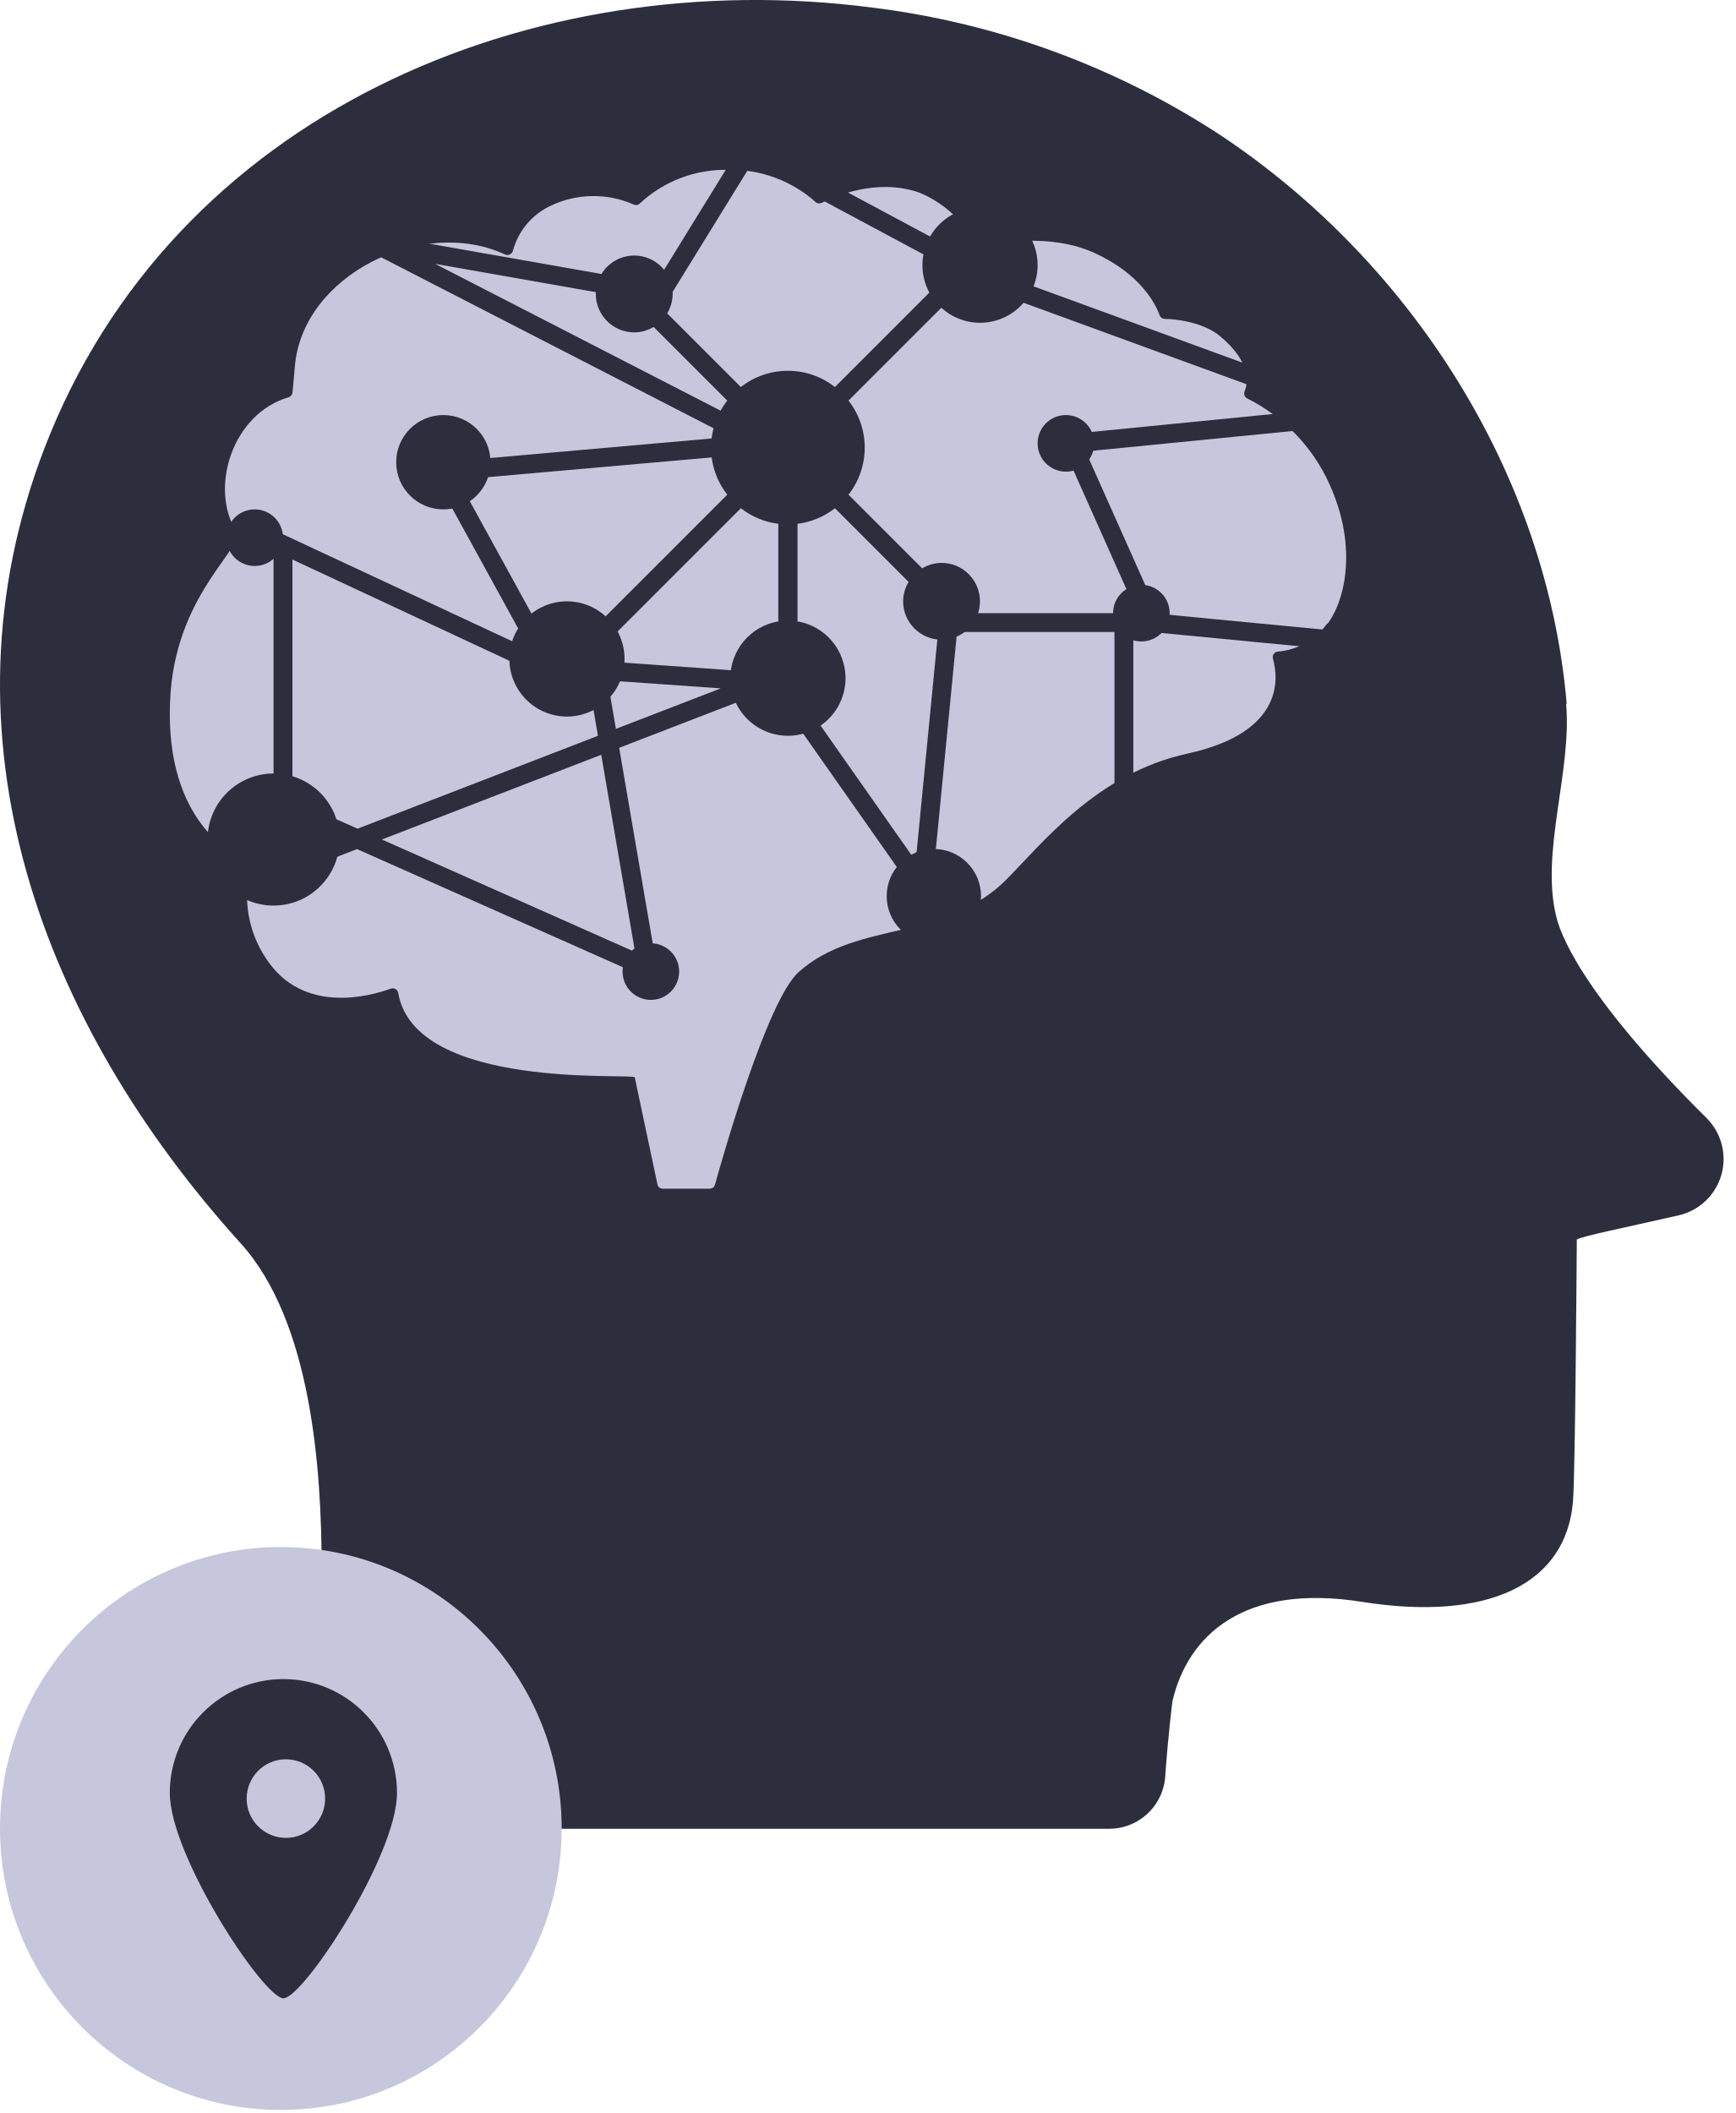
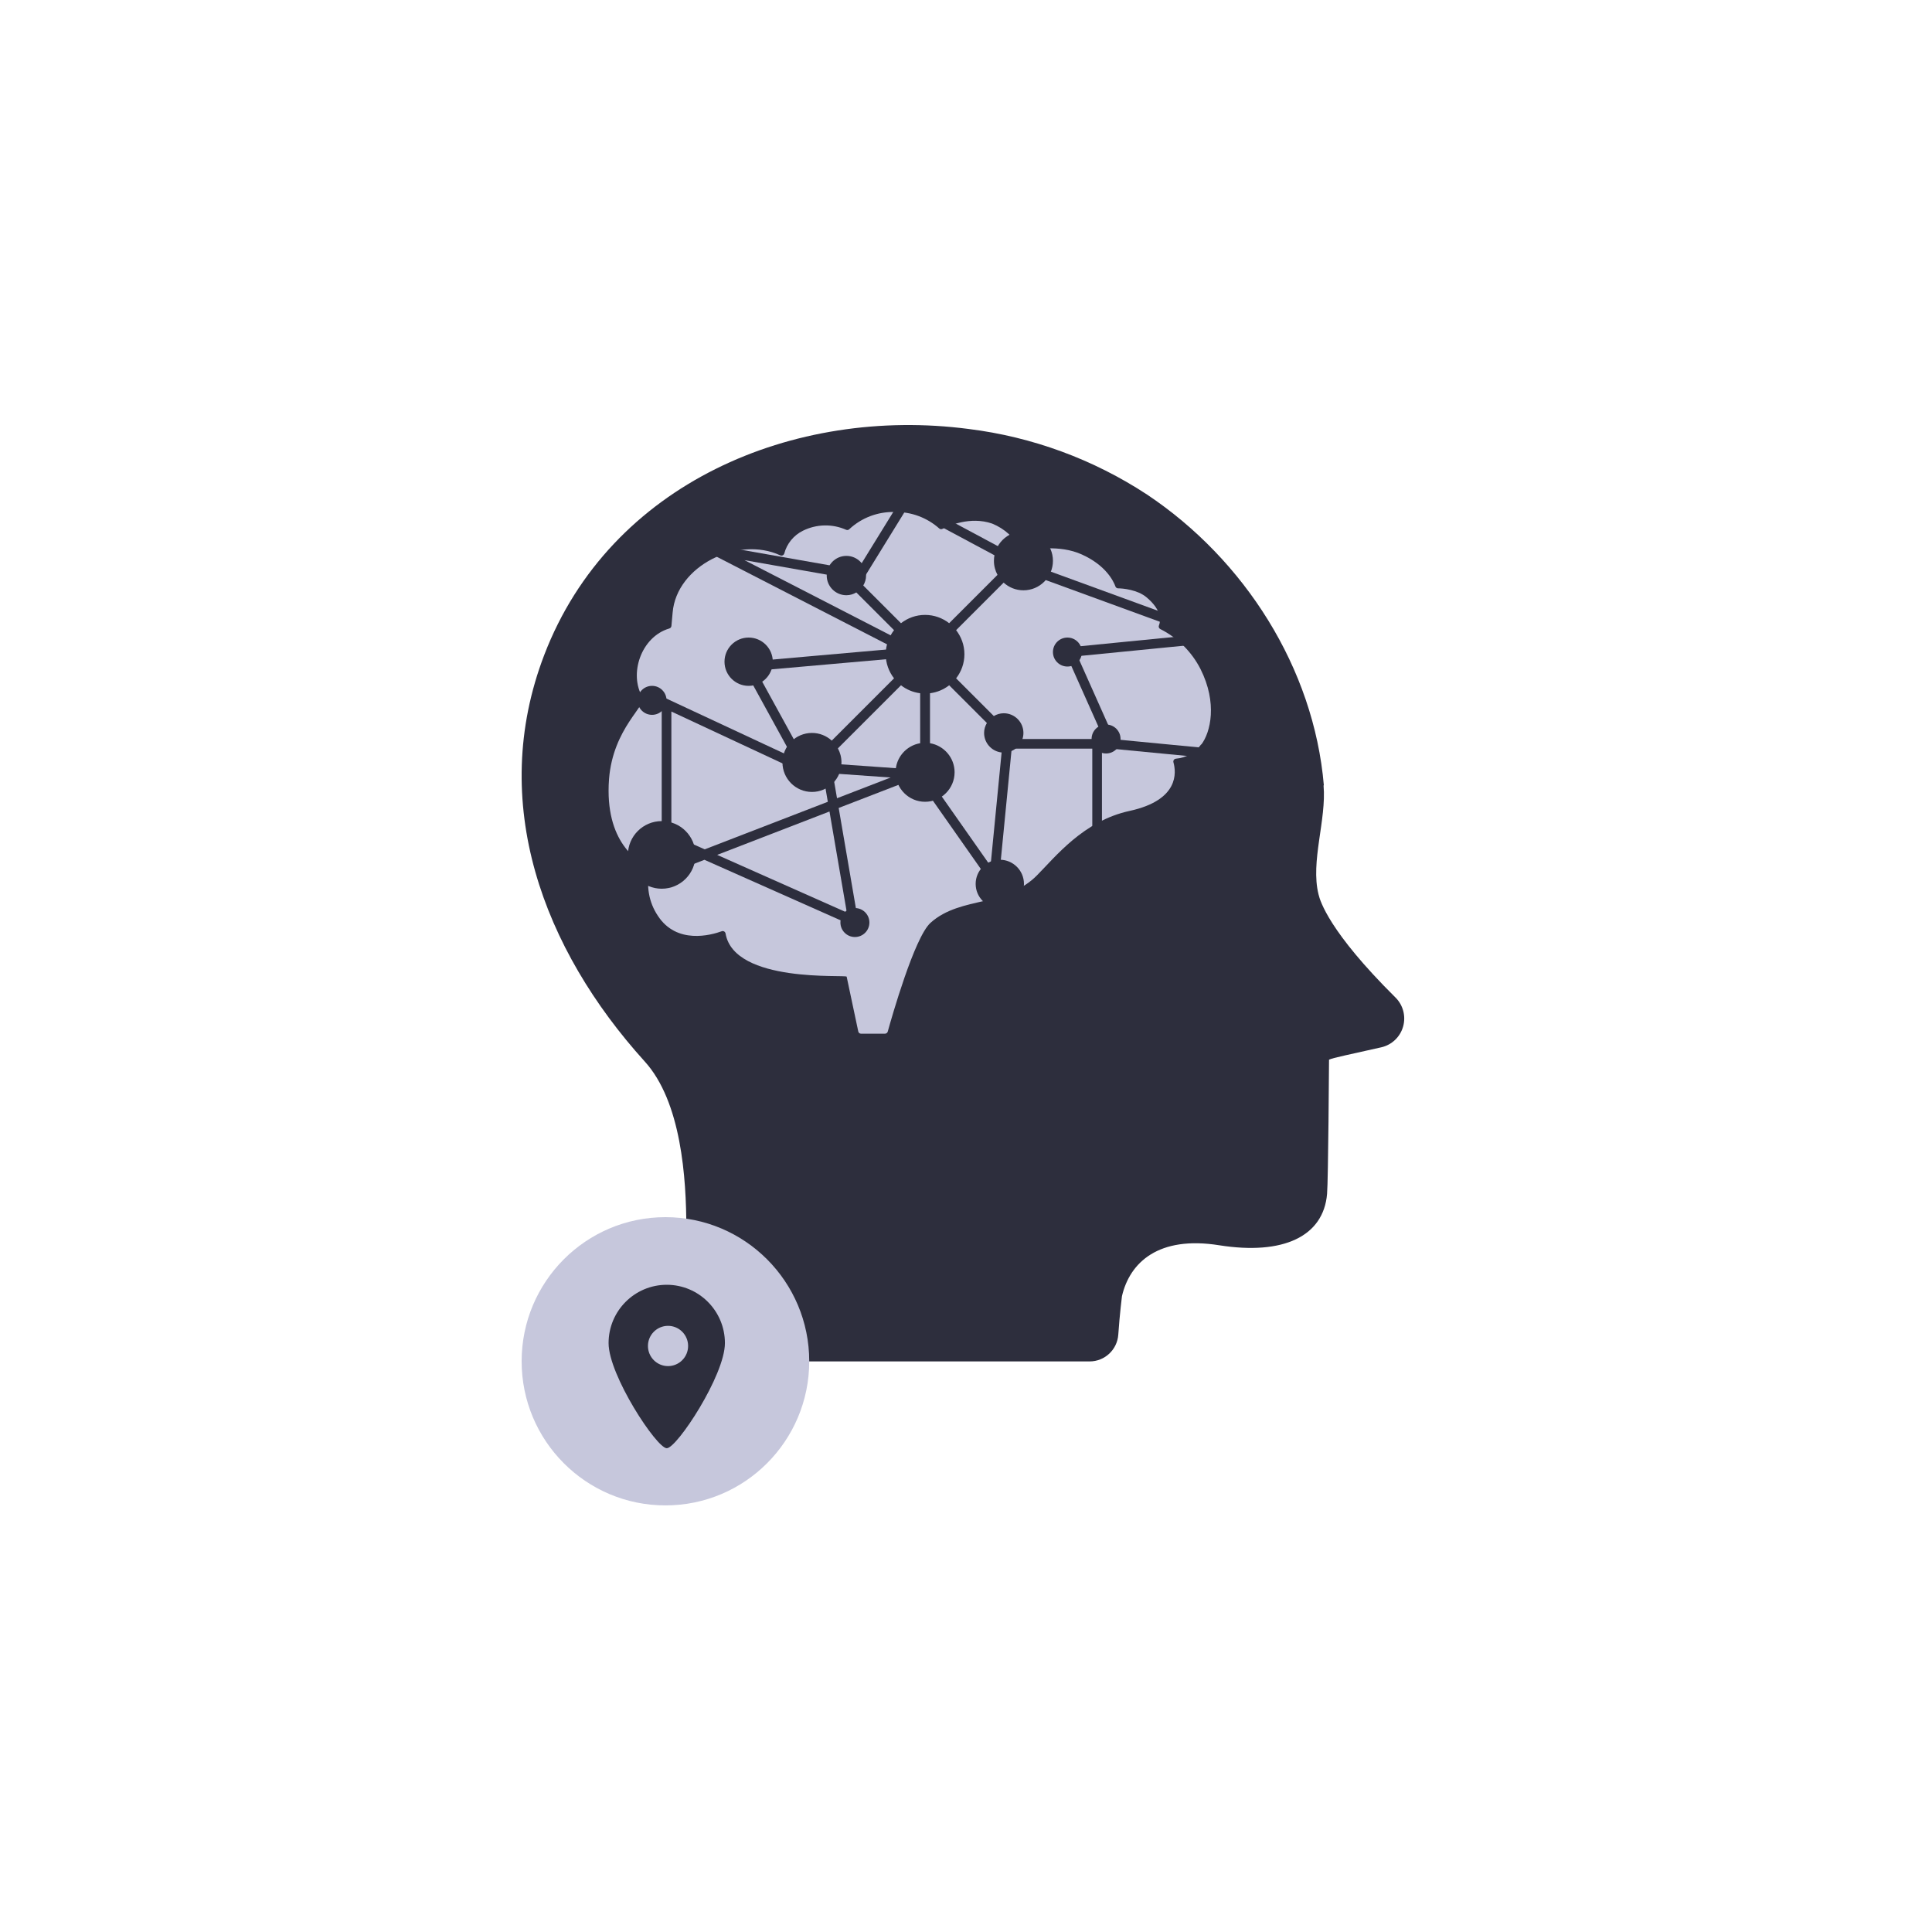
- <svg xmlns="http://www.w3.org/2000/svg" xmlns:xlink="http://www.w3.org/1999/xlink" width="92" height="112">
-   <defs>
-     <path d="M61.342 24.058a3.57 3.57 0 0 1-2.599 1.48.296.296 0 0 0-.27.375c.296 1.042.597 3.912-4.533 5.032-4.813 1.042-7.718 4.798-9.62 6.7-1.456 1.463-3.431 2.14-5.401 2.604-1.97.464-4.002.85-5.593 2.282-1.668 1.51-4.028 9.82-4.428 11.262a.296.296 0 0 1-.281.214h-2.485a.286.286 0 0 1-.285-.235l-1.201-5.667c-.047-.24-11.643.719-12.537-4.47a.297.297 0 0 0-.39-.234c-1.112.406-4.678 1.396-6.622-1.605a5.95 5.95 0 0 1-.816-4.792.287.287 0 0 0-.182-.344c-.982-.422-4.537-2.423-4.054-8.997.416-5.324 3.976-7.673 3.477-8.486-1.44-2.349-.187-6.25 2.765-7.116a.307.307 0 0 0 .219-.26l.124-1.38c.406-4.871 6.794-7.96 11.134-5.934a.306.306 0 0 0 .421-.182 3.686 3.686 0 0 1 1.934-2.365 5.27 5.27 0 0 1 4.48-.094c.113.05.246.02.328-.073A6.645 6.645 0 0 1 29.604.002a6.748 6.748 0 0 1 4.642 1.719c.09.07.21.081.312.031.618-.318 2.88-1.333 5.146-.552a5.805 5.805 0 0 1 2.983 2.72c.066.12.204.181.338.15.81-.192 3.638-.734 5.977.334 2.495 1.13 3.27 2.76 3.467 3.308.04.112.146.189.265.192.52 0 2.033.152 2.953.928 1.632 1.37 1.47 2.453 1.284 2.917a.292.292 0 0 0 .14.37 9.423 9.423 0 0 1 4.163 4.136c1.778 3.532 1.04 6.564.089 7.814l-.021-.01z" id="a" />
-   </defs>
-   <g fill="none" fill-rule="evenodd">
-     <path d="M83.045 37.303c-1.04-12.164-8.233-23.385-18.301-30.105A43.414 43.414 0 0 0 46.261.405C28.199-1.955 9.159 6.005 2.34 23.8c-5.863 15.305-.083 30.49 10.395 42.076 3.79 4.167 4.315 12.039 4.315 17.337v10.736a2.982 2.982 0 0 0 2.978 2.985h38.77a2.976 2.976 0 0 0 2.968-2.787c.145-2.115.38-3.97.38-3.97.81-3.485 3.773-6.277 10.078-5.266 6.611 1.042 10.785-.912 11.154-5.324.125-1.454.203-13.888.203-13.888.317-.182 2.385-.594 5.41-1.282a3.063 3.063 0 0 0 1.46-5.162c-6.865-6.809-7.796-9.986-7.957-10.669-.852-3.391.837-7.715.52-11.283h.031z" fill="#2D2E3D" />
-     <use fill="#C6C7DC" xlink:href="#a" transform="translate(9 9)" />
-     <ellipse fill="#C6C7DC" cx="14.886" cy="96.919" rx="14.886" ry="14.919" />
-     <path d="M15.024 89C11.697 89 9 91.703 9 95.038c0 3.328 4.98 10.882 6.024 10.882 1.045 0 6.02-7.554 6.02-10.882 0-3.333-2.695-6.035-6.02-6.038zm.13 8.418a2.081 2.081 0 0 1-2.079-2.083c0-1.151.93-2.084 2.08-2.084 1.147 0 2.078.933 2.078 2.084 0 1.15-.93 2.083-2.079 2.083z" fill="#2D2E3D" fill-rule="nonzero" />
-     <circle fill="#2D2E3D" fill-rule="nonzero" cx="23.5" cy="24.5" r="2.5" />
-     <circle fill="#2D2E3D" fill-rule="nonzero" cx="49.5" cy="47.5" r="2.5" />
-     <circle fill="#2D2E3D" fill-rule="nonzero" cx="56.5" cy="23.5" r="1.5" />
-     <circle fill="#2D2E3D" fill-rule="nonzero" cx="60.5" cy="32.5" r="1.5" />
-     <circle fill="#2D2E3D" fill-rule="nonzero" cx="34.5" cy="51.5" r="1.5" />
-     <circle fill="#2D2E3D" fill-rule="nonzero" cx="13.5" cy="28.5" r="1.5" />
-     <circle fill="#2D2E3D" fill-rule="nonzero" cx="14.5" cy="44.5" r="3.5" />
-     <g>
-       <path d="M51.945 11a3.058 3.058 0 0 0-2.684 4.51l-5.004 5.004a4.044 4.044 0 0 0-4.987 0l-3.904-3.904a2.01 2.01 0 0 0 .289-1.028 2.038 2.038 0 0 0-2.037-2.037 2.038 2.038 0 0 0-2.036 2.037c0 1.123.913 2.036 2.036 2.036.377 0 .725-.11 1.028-.288l3.904 3.904a4.049 4.049 0 0 0 0 4.986l-6.447 6.448a3.04 3.04 0 0 0-2.048-.795A3.058 3.058 0 0 0 27 34.927a3.058 3.058 0 0 0 3.055 3.055 3.058 3.058 0 0 0 2.684-4.51l6.532-6.532a4.049 4.049 0 0 0 1.984.824v5.173a3.057 3.057 0 0 0-2.545 3.008A3.058 3.058 0 0 0 41.764 39a3.058 3.058 0 0 0 3.055-3.055 3.057 3.057 0 0 0-2.546-3.008v-5.173a4.049 4.049 0 0 0 1.985-.824l3.904 3.904c-.18.304-.29.652-.29 1.029 0 1.123.914 2.036 2.037 2.036a2.038 2.038 0 0 0 2.036-2.036 2.038 2.038 0 0 0-2.036-2.037c-.377 0-.725.11-1.028.289l-3.904-3.904a4.049 4.049 0 0 0 0-4.987l4.92-4.92c.543.492 1.26.795 2.048.795A3.058 3.058 0 0 0 55 14.055 3.058 3.058 0 0 0 51.945 11z" fill="#2D2E3D" />
-       <path stroke="#2D2E3D" d="M42.354 37.704l6.552 9.333L50.276 33h9.297v12.986l16.502-11.542L61.046 33l-4.238-9.5L72 22l-19.16-7-13.143-7.039L35 15.58l-15.098-2.658L40.472 23.5l-17 1.5 5.777 10.522L15 28.873v13.842l19.314 8.584-2.708-15.777 8.866.625L15 45.987" />
+ <svg xmlns="http://www.w3.org/2000/svg" width="200px" height="200px" viewBox="0 0 200 200" version="1.1">
+   <g id="atoms-/-illustration---neural_network" stroke="none" stroke-width="1" fill="none" fill-rule="evenodd">
+     <g id="icon-machine_learning" transform="translate(54, 44)">
+       <g id="organisms-/-cards-/-goals-copy-4">
+         <g id="atoms-/-illustration---slack_bot">
+           <g id="Group-3">
+             <g id="2-neural-network">
+               <path d="M83.045,37.303 C82.006,25.139 74.812,13.918 64.744,7.198 C59.182,3.547 52.859,1.223 46.261,0.405 C28.199,-1.954 9.159,6.005 2.34,23.8 C-3.523,39.105 2.257,54.29 12.735,65.876 C16.525,70.043 17.05,77.915 17.05,83.213 L17.05,93.949 C17.05,95.597 18.383,96.934 20.028,96.934 L58.798,96.934 C60.366,96.934 61.664,95.715 61.766,94.147 C61.911,92.032 62.145,90.177 62.145,90.177 C62.956,86.692 65.919,83.9 72.224,84.911 C78.835,85.953 83.009,83.999 83.378,79.587 C83.503,78.133 83.581,65.699 83.581,65.699 C83.898,65.517 85.966,65.105 88.991,64.417 C90.079,64.169 90.945,63.346 91.249,62.27 C91.553,61.195 91.248,60.038 90.452,59.255 C83.586,52.446 82.655,49.269 82.494,48.586 C81.642,45.195 83.331,40.871 83.014,37.303 L83.045,37.303 Z" id="Path" fill="#2D2E3D" />
+               <g id="Bitmap" transform="translate(9, 9)" fill="#C6C7DC">
+                 <g id="Mask">
+                   <path d="M61.342,24.058 C60.733,24.909 59.783,25.449 58.743,25.538 C58.653,25.543 58.571,25.588 58.518,25.661 C58.466,25.733 58.449,25.826 58.473,25.913 C58.769,26.955 59.07,29.825 53.94,30.945 C49.127,31.987 46.222,35.743 44.319,37.644 C42.864,39.108 40.889,39.785 38.919,40.249 C36.949,40.713 34.917,41.098 33.326,42.531 C31.658,44.041 29.298,52.35 28.898,53.793 C28.861,53.918 28.747,54.005 28.617,54.007 L26.132,54.007 C25.993,54.009 25.872,53.91 25.847,53.772 L24.646,48.105 C24.599,47.865 13.003,48.824 12.109,43.635 C12.095,43.548 12.044,43.472 11.969,43.427 C11.893,43.381 11.802,43.372 11.719,43.401 C10.607,43.807 7.041,44.797 5.097,41.796 C4.155,40.389 3.858,38.645 4.281,37.004 C4.319,36.859 4.24,36.709 4.099,36.66 C3.117,36.238 -0.438,34.237 0.045,27.663 C0.461,22.339 4.021,19.99 3.522,19.177 C2.082,16.828 3.335,12.926 6.287,12.061 C6.406,12.027 6.492,11.924 6.506,11.801 L6.63,10.421 C7.036,5.55 13.424,2.461 17.764,4.487 C17.843,4.524 17.935,4.526 18.015,4.491 C18.096,4.456 18.158,4.388 18.185,4.305 C18.458,3.273 19.163,2.411 20.119,1.94 C21.524,1.243 23.166,1.209 24.599,1.846 C24.712,1.895 24.845,1.866 24.927,1.773 C26.197,0.596 27.875,-0.04 29.604,0.002 C31.313,-0.034 32.971,0.58 34.246,1.721 C34.336,1.79 34.457,1.802 34.558,1.752 C35.176,1.434 37.437,0.419 39.704,1.2 C40.991,1.72 42.049,2.684 42.687,3.919 C42.753,4.04 42.891,4.101 43.025,4.07 C43.836,3.878 46.663,3.336 49.002,4.404 C51.497,5.534 52.272,7.165 52.469,7.712 C52.51,7.824 52.615,7.901 52.734,7.904 C53.254,7.904 54.767,8.056 55.687,8.832 C57.319,10.202 57.158,11.285 56.971,11.749 C56.914,11.89 56.975,12.051 57.111,12.119 C58.903,13.018 60.361,14.467 61.274,16.255 C63.052,19.787 62.314,22.819 61.363,24.069 L61.342,24.058 Z" id="path-1" />
+                 </g>
+               </g>
+               <ellipse id="Oval" fill="#C6C7DC" cx="14.886" cy="96.919" rx="14.886" ry="14.919" />
+               <path d="M15.024,89 C11.697,89 9,91.703 9,95.038 C9,98.366 13.979,105.92 15.024,105.92 C16.069,105.92 21.043,98.366 21.043,95.038 C21.043,91.705 18.349,89.003 15.024,89 Z M15.154,97.418 C14.006,97.418 13.075,96.485 13.075,95.335 C13.075,94.184 14.006,93.251 15.154,93.251 C16.302,93.251 17.233,94.184 17.233,95.335 C17.233,96.485 16.302,97.418 15.154,97.418 Z" id="Shape" fill="#2D2E3D" fill-rule="nonzero" />
+             </g>
+           </g>
+         </g>
+       </g>
+       <circle id="Oval-Copy-14" fill="#2D2E3D" cx="23.5" cy="24.5" r="2.5" />
+       <circle id="Oval-Copy-15" fill="#2D2E3D" cx="49.5" cy="47.5" r="2.5" />
+       <circle id="Oval-Copy-17" fill="#2D2E3D" cx="56.5" cy="23.5" r="1.5" />
+       <circle id="Oval-Copy-17" fill="#2D2E3D" cx="60.5" cy="32.5" r="1.5" />
+       <circle id="Oval-Copy-18" fill="#2D2E3D" cx="34.5" cy="51.5" r="1.5" />
+       <circle id="Oval-Copy-19" fill="#2D2E3D" cx="13.5" cy="28.5" r="1.5" />
+       <circle id="Oval-Copy-20" fill="#2D2E3D" cx="14.5" cy="44.5" r="3.5" />
+       <g id="network" transform="translate(15, 7)">
+         <path d="M36.945,4 C35.261,4 33.891,5.37 33.891,7.055 C33.891,7.581 34.025,8.077 34.261,8.511 L29.257,13.514 C28.567,12.977 27.703,12.655 26.764,12.655 C25.824,12.655 24.96,12.977 24.27,13.514 L20.366,9.61 C20.545,9.307 20.655,8.959 20.655,8.582 C20.655,7.459 19.741,6.545 18.618,6.545 C17.495,6.545 16.582,7.459 16.582,8.582 C16.582,9.705 17.495,10.618 18.618,10.618 C18.995,10.618 19.343,10.509 19.646,10.33 L23.55,14.234 C23.014,14.924 22.691,15.787 22.691,16.727 C22.691,17.667 23.014,18.53 23.55,19.22 L17.103,25.668 C16.56,25.176 15.843,24.873 15.055,24.873 C13.37,24.873 12,26.243 12,27.927 C12,29.612 13.37,30.982 15.055,30.982 C16.739,30.982 18.109,29.612 18.109,27.927 C18.109,27.4 17.975,26.905 17.739,26.471 L24.271,19.94 C24.834,20.378 25.513,20.671 26.255,20.764 L26.255,25.937 C24.813,26.18 23.71,27.434 23.71,28.945 C23.71,30.63 25.08,32 26.764,32 C28.449,32 29.819,30.63 29.819,28.945 C29.819,27.435 28.715,26.181 27.273,25.937 L27.273,20.764 C28.015,20.671 28.695,20.378 29.258,19.94 L33.162,23.844 C32.982,24.148 32.873,24.496 32.873,24.873 C32.873,25.996 33.786,26.909 34.909,26.909 C36.032,26.909 36.945,25.996 36.945,24.873 C36.945,23.75 36.032,22.836 34.909,22.836 C34.532,22.836 34.184,22.946 33.881,23.125 L29.977,19.221 C30.514,18.53 30.836,17.667 30.836,16.727 C30.836,15.787 30.514,14.924 29.977,14.234 L34.897,9.314 C35.44,9.806 36.157,10.109 36.945,10.109 C38.63,10.109 40,8.739 40,7.055 C40,5.37 38.63,4 36.945,4 Z" id="Path" fill="#2D2E3D" />
+         <polyline id="Path-5" stroke="#2D2E3D" points="27.354 30.704 33.906 40.037 35.276 26 44.573 26 44.573 38.986 61.075 27.444 46.046 26 41.808 16.5 57 15 37.841 8 24.697 0.961 20 8.579 4.902 5.921 25.472 16.5 8.472 18 14.249 28.522 0 21.873 0 35.715 19.314 44.299 16.606 28.522 25.472 29.147 0 38.986" />
+       </g>
    </g>
  </g>
</svg>
